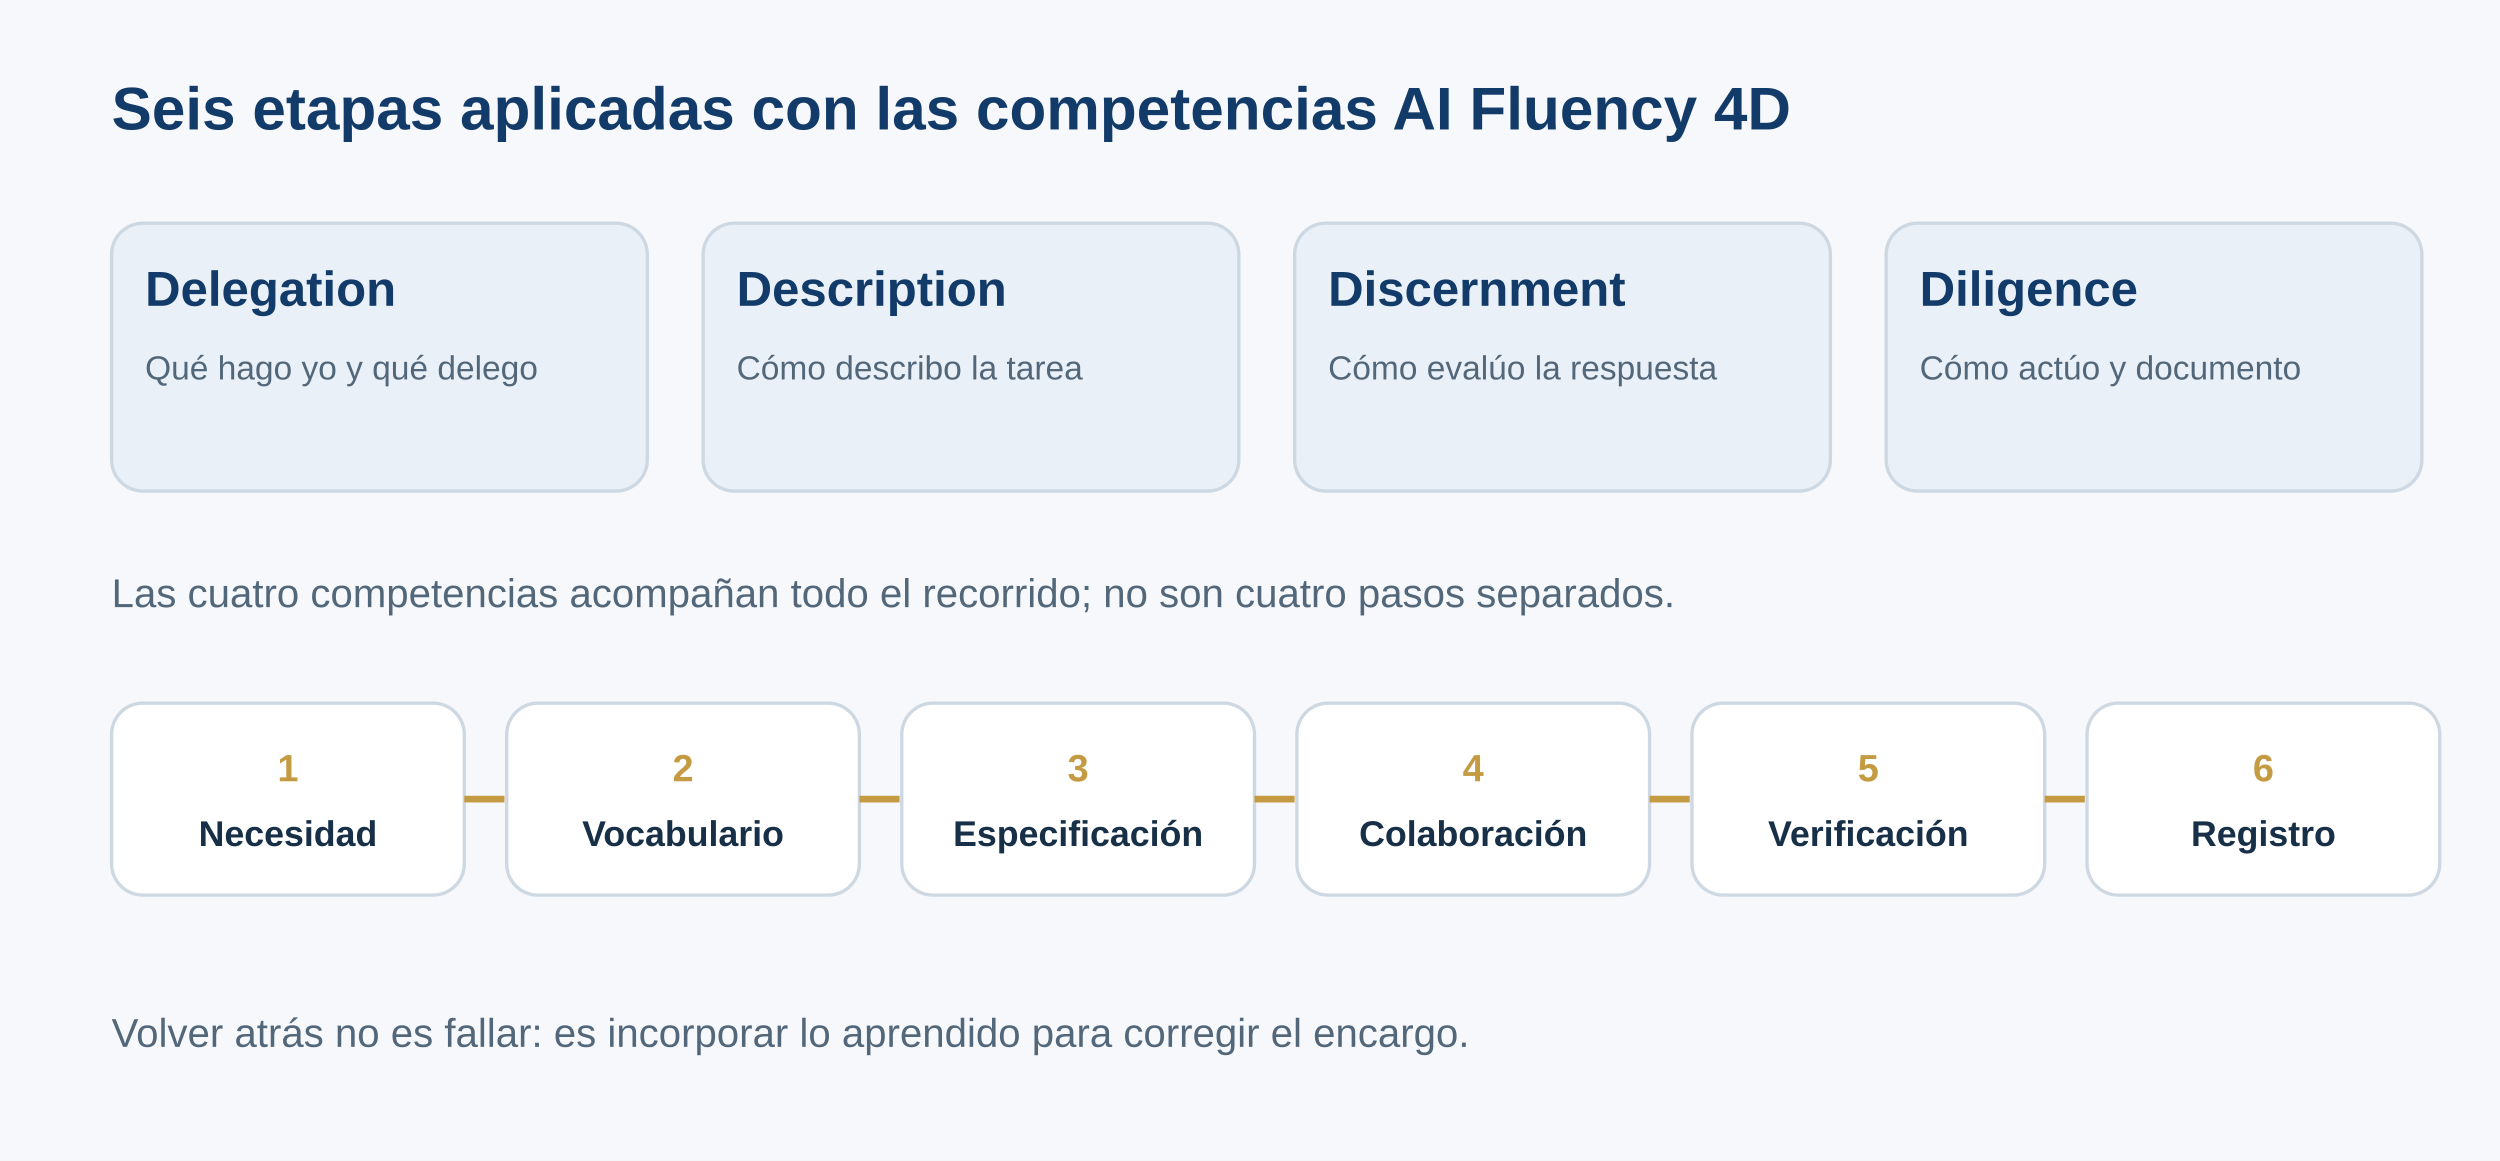
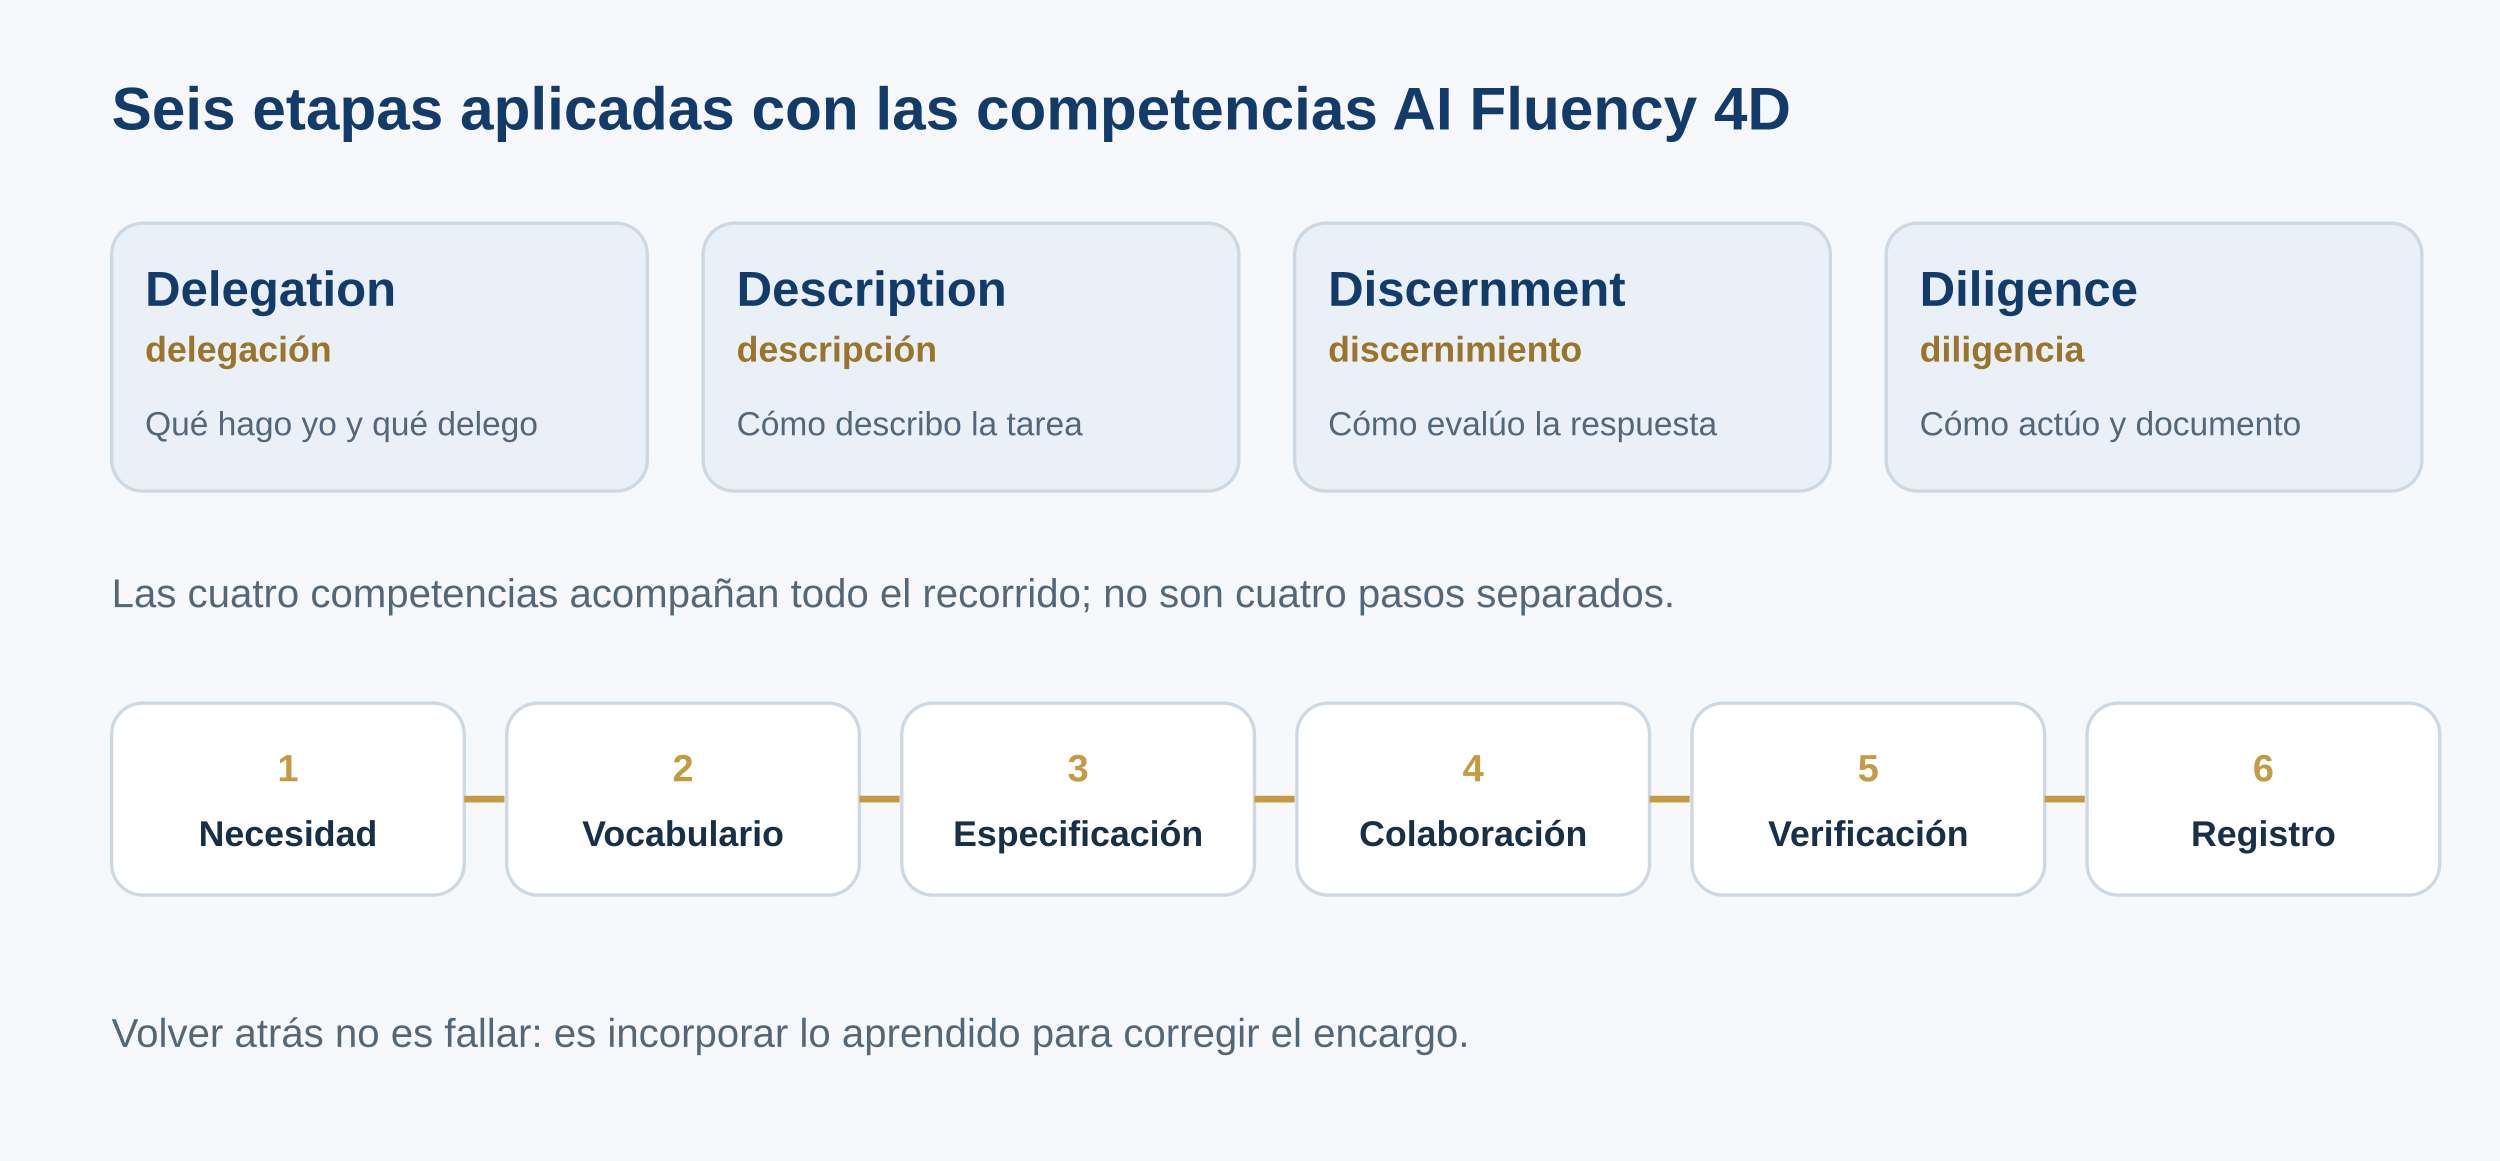
<svg xmlns="http://www.w3.org/2000/svg" viewBox="0 0 1120 520" width="1120" height="520">
  <rect width="1120" height="520" fill="#f6f8fb" />
  <text x="50" y="58" font-family="Arial, sans-serif" font-size="27" font-weight="700" fill="#123b69" text-anchor="start">Seis etapas aplicadas con las competencias AI Fluency 4D</text>
  <rect x="50" y="100" width="240" height="120" rx="14" fill="#eaf0f7" stroke="#cdd8e3" stroke-width="1.5" />
  <text x="65" y="137" font-family="Arial, sans-serif" font-size="22" font-weight="700" fill="#123b69" text-anchor="start">Delegation</text>
-   <text x="65" y="170" font-family="Arial, sans-serif" font-size="15" font-weight="400" fill="#53677a" text-anchor="start">Qué hago yo y qué delego</text>
+   <text x="65" y="162" font-family="Arial, sans-serif" font-size="16" font-weight="700" fill="#9a7428" text-anchor="start">delegación</text>
+   <text x="65" y="195" font-family="Arial, sans-serif" font-size="15" font-weight="400" fill="#53677a" text-anchor="start">Qué hago yo y qué delego</text>
  <rect x="315" y="100" width="240" height="120" rx="14" fill="#eaf0f7" stroke="#cdd8e3" stroke-width="1.5" />
  <text x="330" y="137" font-family="Arial, sans-serif" font-size="22" font-weight="700" fill="#123b69" text-anchor="start">Description</text>
-   <text x="330" y="170" font-family="Arial, sans-serif" font-size="15" font-weight="400" fill="#53677a" text-anchor="start">Cómo describo la tarea</text>
+   <text x="330" y="162" font-family="Arial, sans-serif" font-size="16" font-weight="700" fill="#9a7428" text-anchor="start">descripción</text>
+   <text x="330" y="195" font-family="Arial, sans-serif" font-size="15" font-weight="400" fill="#53677a" text-anchor="start">Cómo describo la tarea</text>
  <rect x="580" y="100" width="240" height="120" rx="14" fill="#eaf0f7" stroke="#cdd8e3" stroke-width="1.5" />
  <text x="595" y="137" font-family="Arial, sans-serif" font-size="22" font-weight="700" fill="#123b69" text-anchor="start">Discernment</text>
-   <text x="595" y="170" font-family="Arial, sans-serif" font-size="15" font-weight="400" fill="#53677a" text-anchor="start">Cómo evalúo la respuesta</text>
+   <text x="595" y="162" font-family="Arial, sans-serif" font-size="16" font-weight="700" fill="#9a7428" text-anchor="start">discernimiento</text>
+   <text x="595" y="195" font-family="Arial, sans-serif" font-size="15" font-weight="400" fill="#53677a" text-anchor="start">Cómo evalúo la respuesta</text>
  <rect x="845" y="100" width="240" height="120" rx="14" fill="#eaf0f7" stroke="#cdd8e3" stroke-width="1.5" />
  <text x="860" y="137" font-family="Arial, sans-serif" font-size="22" font-weight="700" fill="#123b69" text-anchor="start">Diligence</text>
-   <text x="860" y="170" font-family="Arial, sans-serif" font-size="15" font-weight="400" fill="#53677a" text-anchor="start">Cómo actúo y documento</text>
+   <text x="860" y="162" font-family="Arial, sans-serif" font-size="16" font-weight="700" fill="#9a7428" text-anchor="start">diligencia</text>
+   <text x="860" y="195" font-family="Arial, sans-serif" font-size="15" font-weight="400" fill="#53677a" text-anchor="start">Cómo actúo y documento</text>
  <rect x="50" y="315" width="158" height="86" rx="14" fill="white" stroke="#cdd8e3" stroke-width="1.5" />
  <text x="129" y="350" font-family="Arial, sans-serif" font-size="17" font-weight="700" fill="#c49b43" text-anchor="middle">1</text>
  <text x="129" y="379" font-family="Arial, sans-serif" font-size="16" font-weight="700" fill="#183047" text-anchor="middle">Necesidad</text>
  <path d="M208 358 H226" stroke="#c49b43" stroke-width="3" />
  <rect x="227" y="315" width="158" height="86" rx="14" fill="white" stroke="#cdd8e3" stroke-width="1.5" />
  <text x="306" y="350" font-family="Arial, sans-serif" font-size="17" font-weight="700" fill="#c49b43" text-anchor="middle">2</text>
  <text x="306" y="379" font-family="Arial, sans-serif" font-size="16" font-weight="700" fill="#183047" text-anchor="middle">Vocabulario</text>
  <path d="M385 358 H403" stroke="#c49b43" stroke-width="3" />
  <rect x="404" y="315" width="158" height="86" rx="14" fill="white" stroke="#cdd8e3" stroke-width="1.5" />
  <text x="483" y="350" font-family="Arial, sans-serif" font-size="17" font-weight="700" fill="#c49b43" text-anchor="middle">3</text>
  <text x="483" y="379" font-family="Arial, sans-serif" font-size="16" font-weight="700" fill="#183047" text-anchor="middle">Especificación</text>
  <path d="M562 358 H580" stroke="#c49b43" stroke-width="3" />
  <rect x="581" y="315" width="158" height="86" rx="14" fill="white" stroke="#cdd8e3" stroke-width="1.5" />
  <text x="660" y="350" font-family="Arial, sans-serif" font-size="17" font-weight="700" fill="#c49b43" text-anchor="middle">4</text>
  <text x="660" y="379" font-family="Arial, sans-serif" font-size="16" font-weight="700" fill="#183047" text-anchor="middle">Colaboración</text>
  <path d="M739 358 H757" stroke="#c49b43" stroke-width="3" />
  <rect x="758" y="315" width="158" height="86" rx="14" fill="white" stroke="#cdd8e3" stroke-width="1.5" />
  <text x="837" y="350" font-family="Arial, sans-serif" font-size="17" font-weight="700" fill="#c49b43" text-anchor="middle">5</text>
  <text x="837" y="379" font-family="Arial, sans-serif" font-size="16" font-weight="700" fill="#183047" text-anchor="middle">Verificación</text>
  <path d="M916 358 H934" stroke="#c49b43" stroke-width="3" />
  <rect x="935" y="315" width="158" height="86" rx="14" fill="white" stroke="#cdd8e3" stroke-width="1.5" />
  <text x="1014" y="350" font-family="Arial, sans-serif" font-size="17" font-weight="700" fill="#c49b43" text-anchor="middle">6</text>
  <text x="1014" y="379" font-family="Arial, sans-serif" font-size="16" font-weight="700" fill="#183047" text-anchor="middle">Registro</text>
  <text x="50" y="272" font-family="Arial, sans-serif" font-size="18" font-weight="400" fill="#53677a" text-anchor="start">Las cuatro competencias acompañan todo el recorrido; no son cuatro pasos separados.</text>
  <text x="50" y="469" font-family="Arial, sans-serif" font-size="18" font-weight="400" fill="#53677a" text-anchor="start">Volver atrás no es fallar: es incorporar lo aprendido para corregir el encargo.</text>
</svg>
